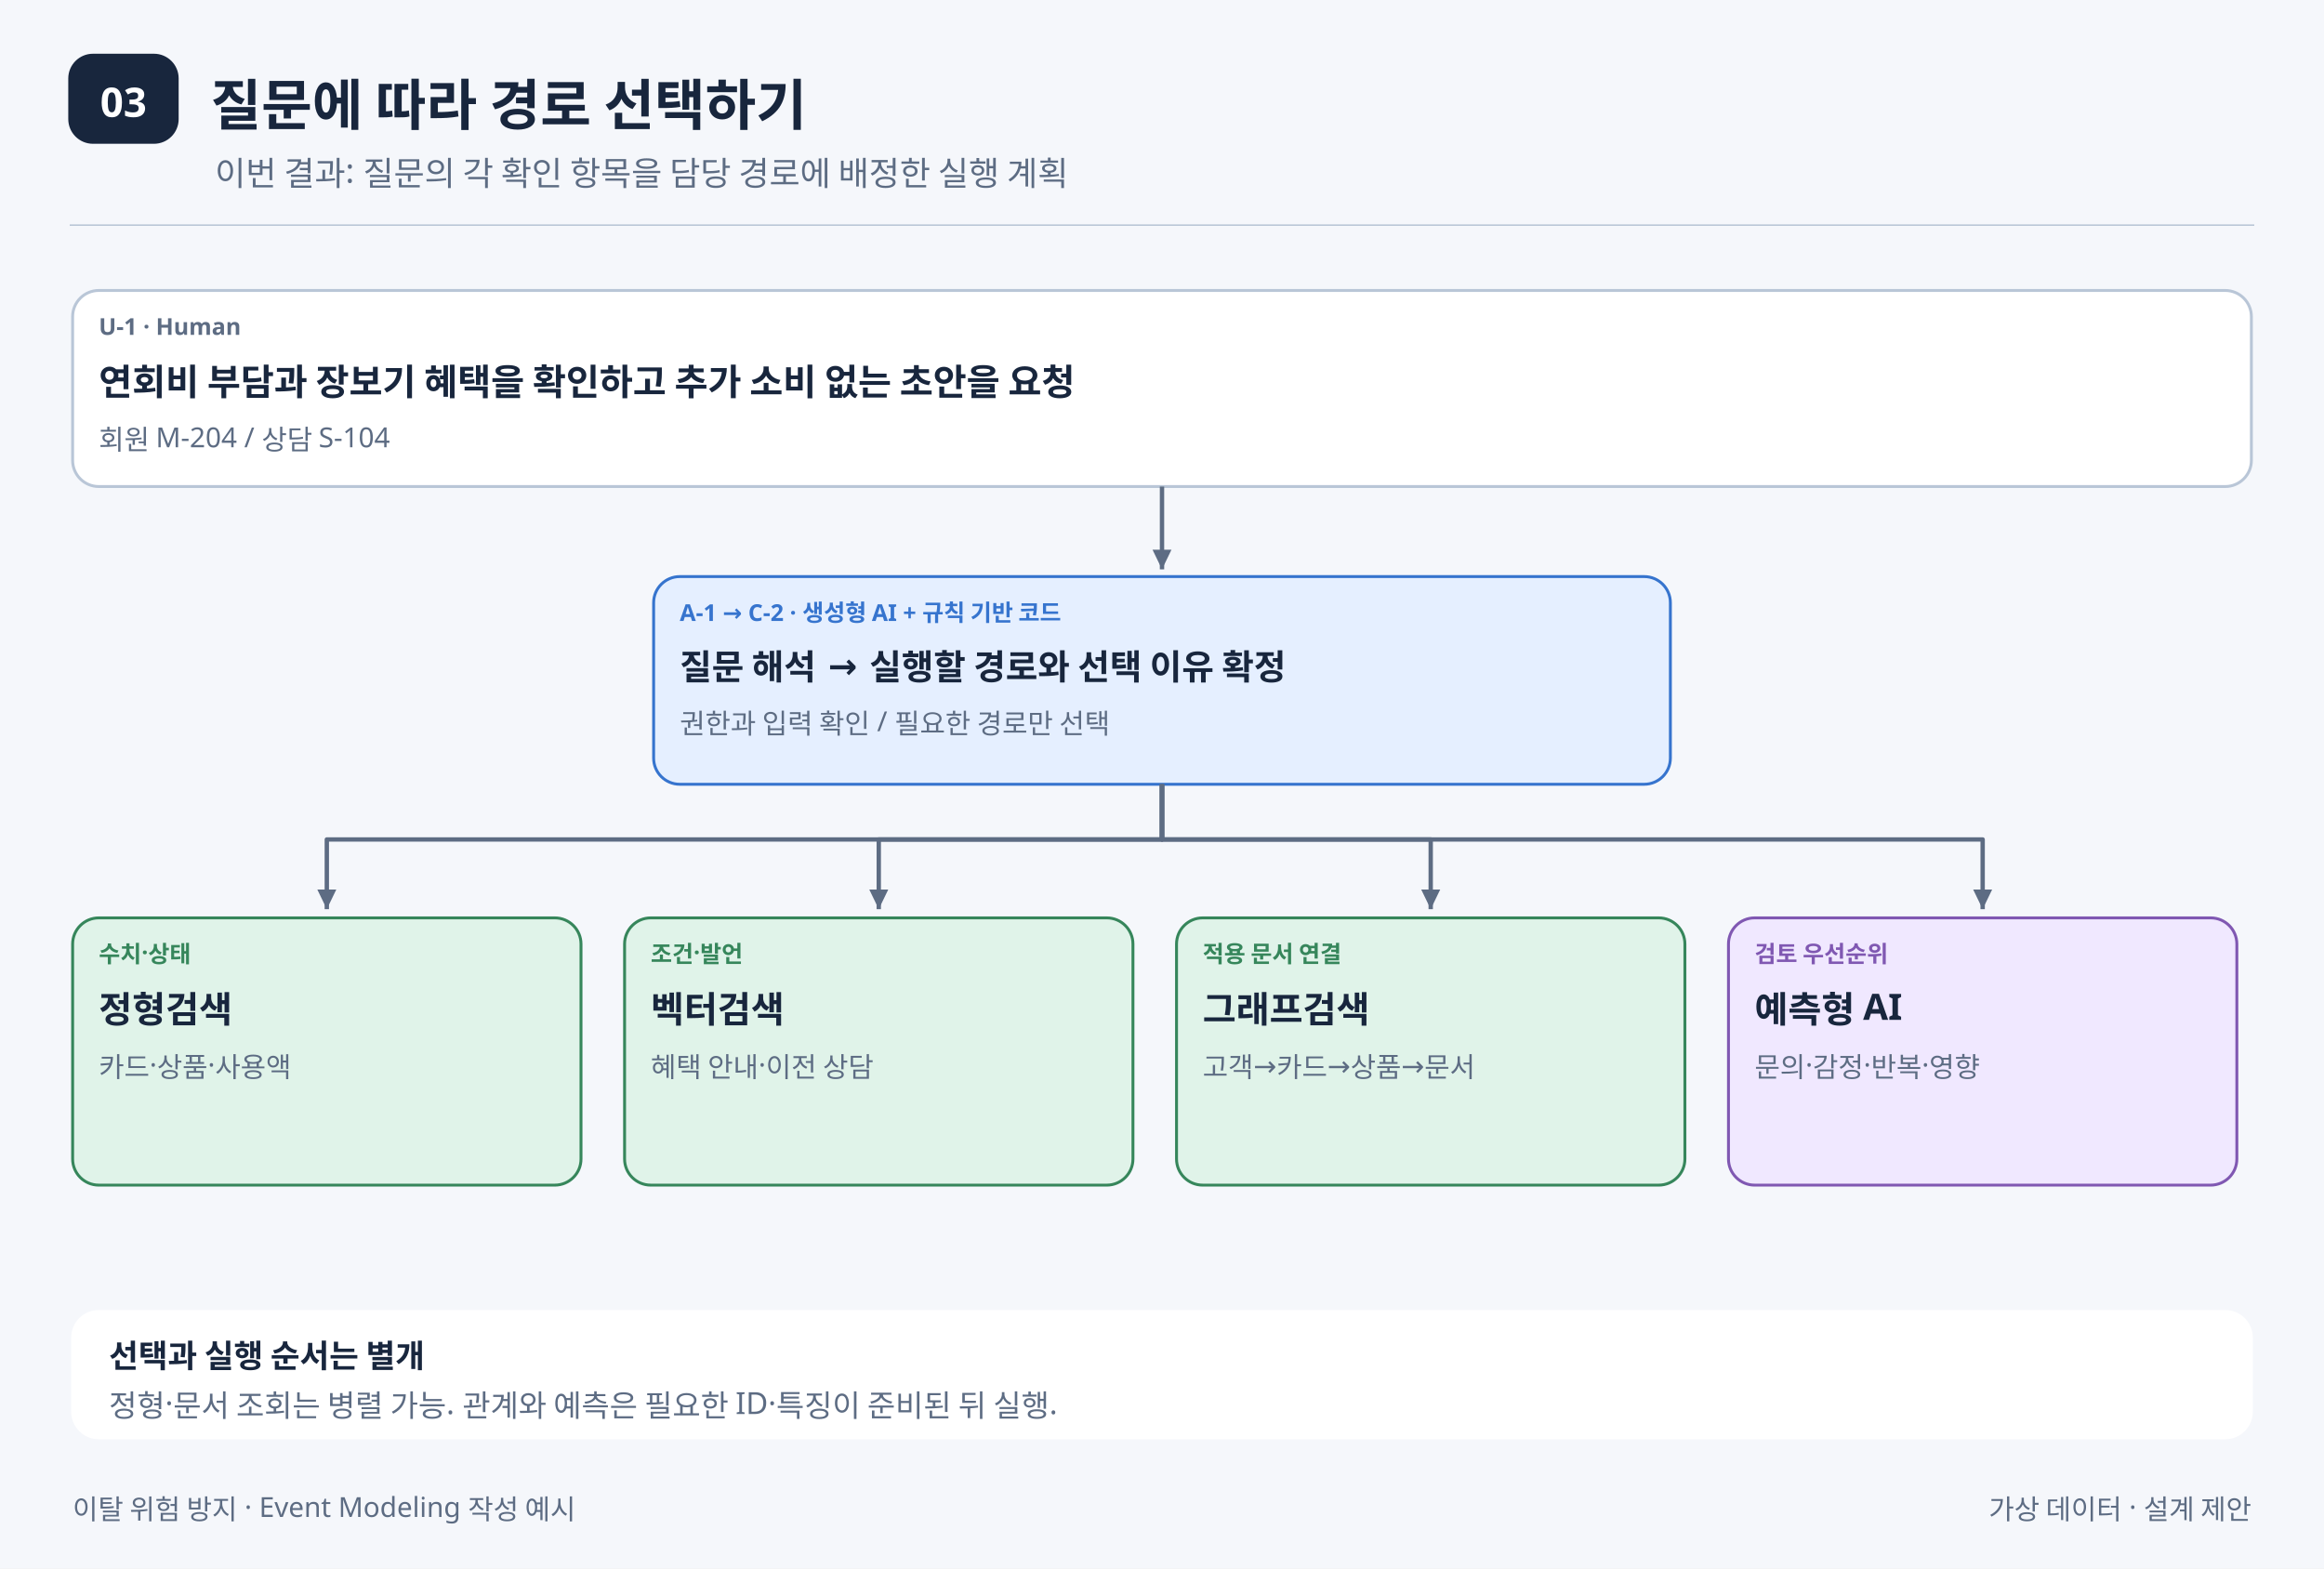
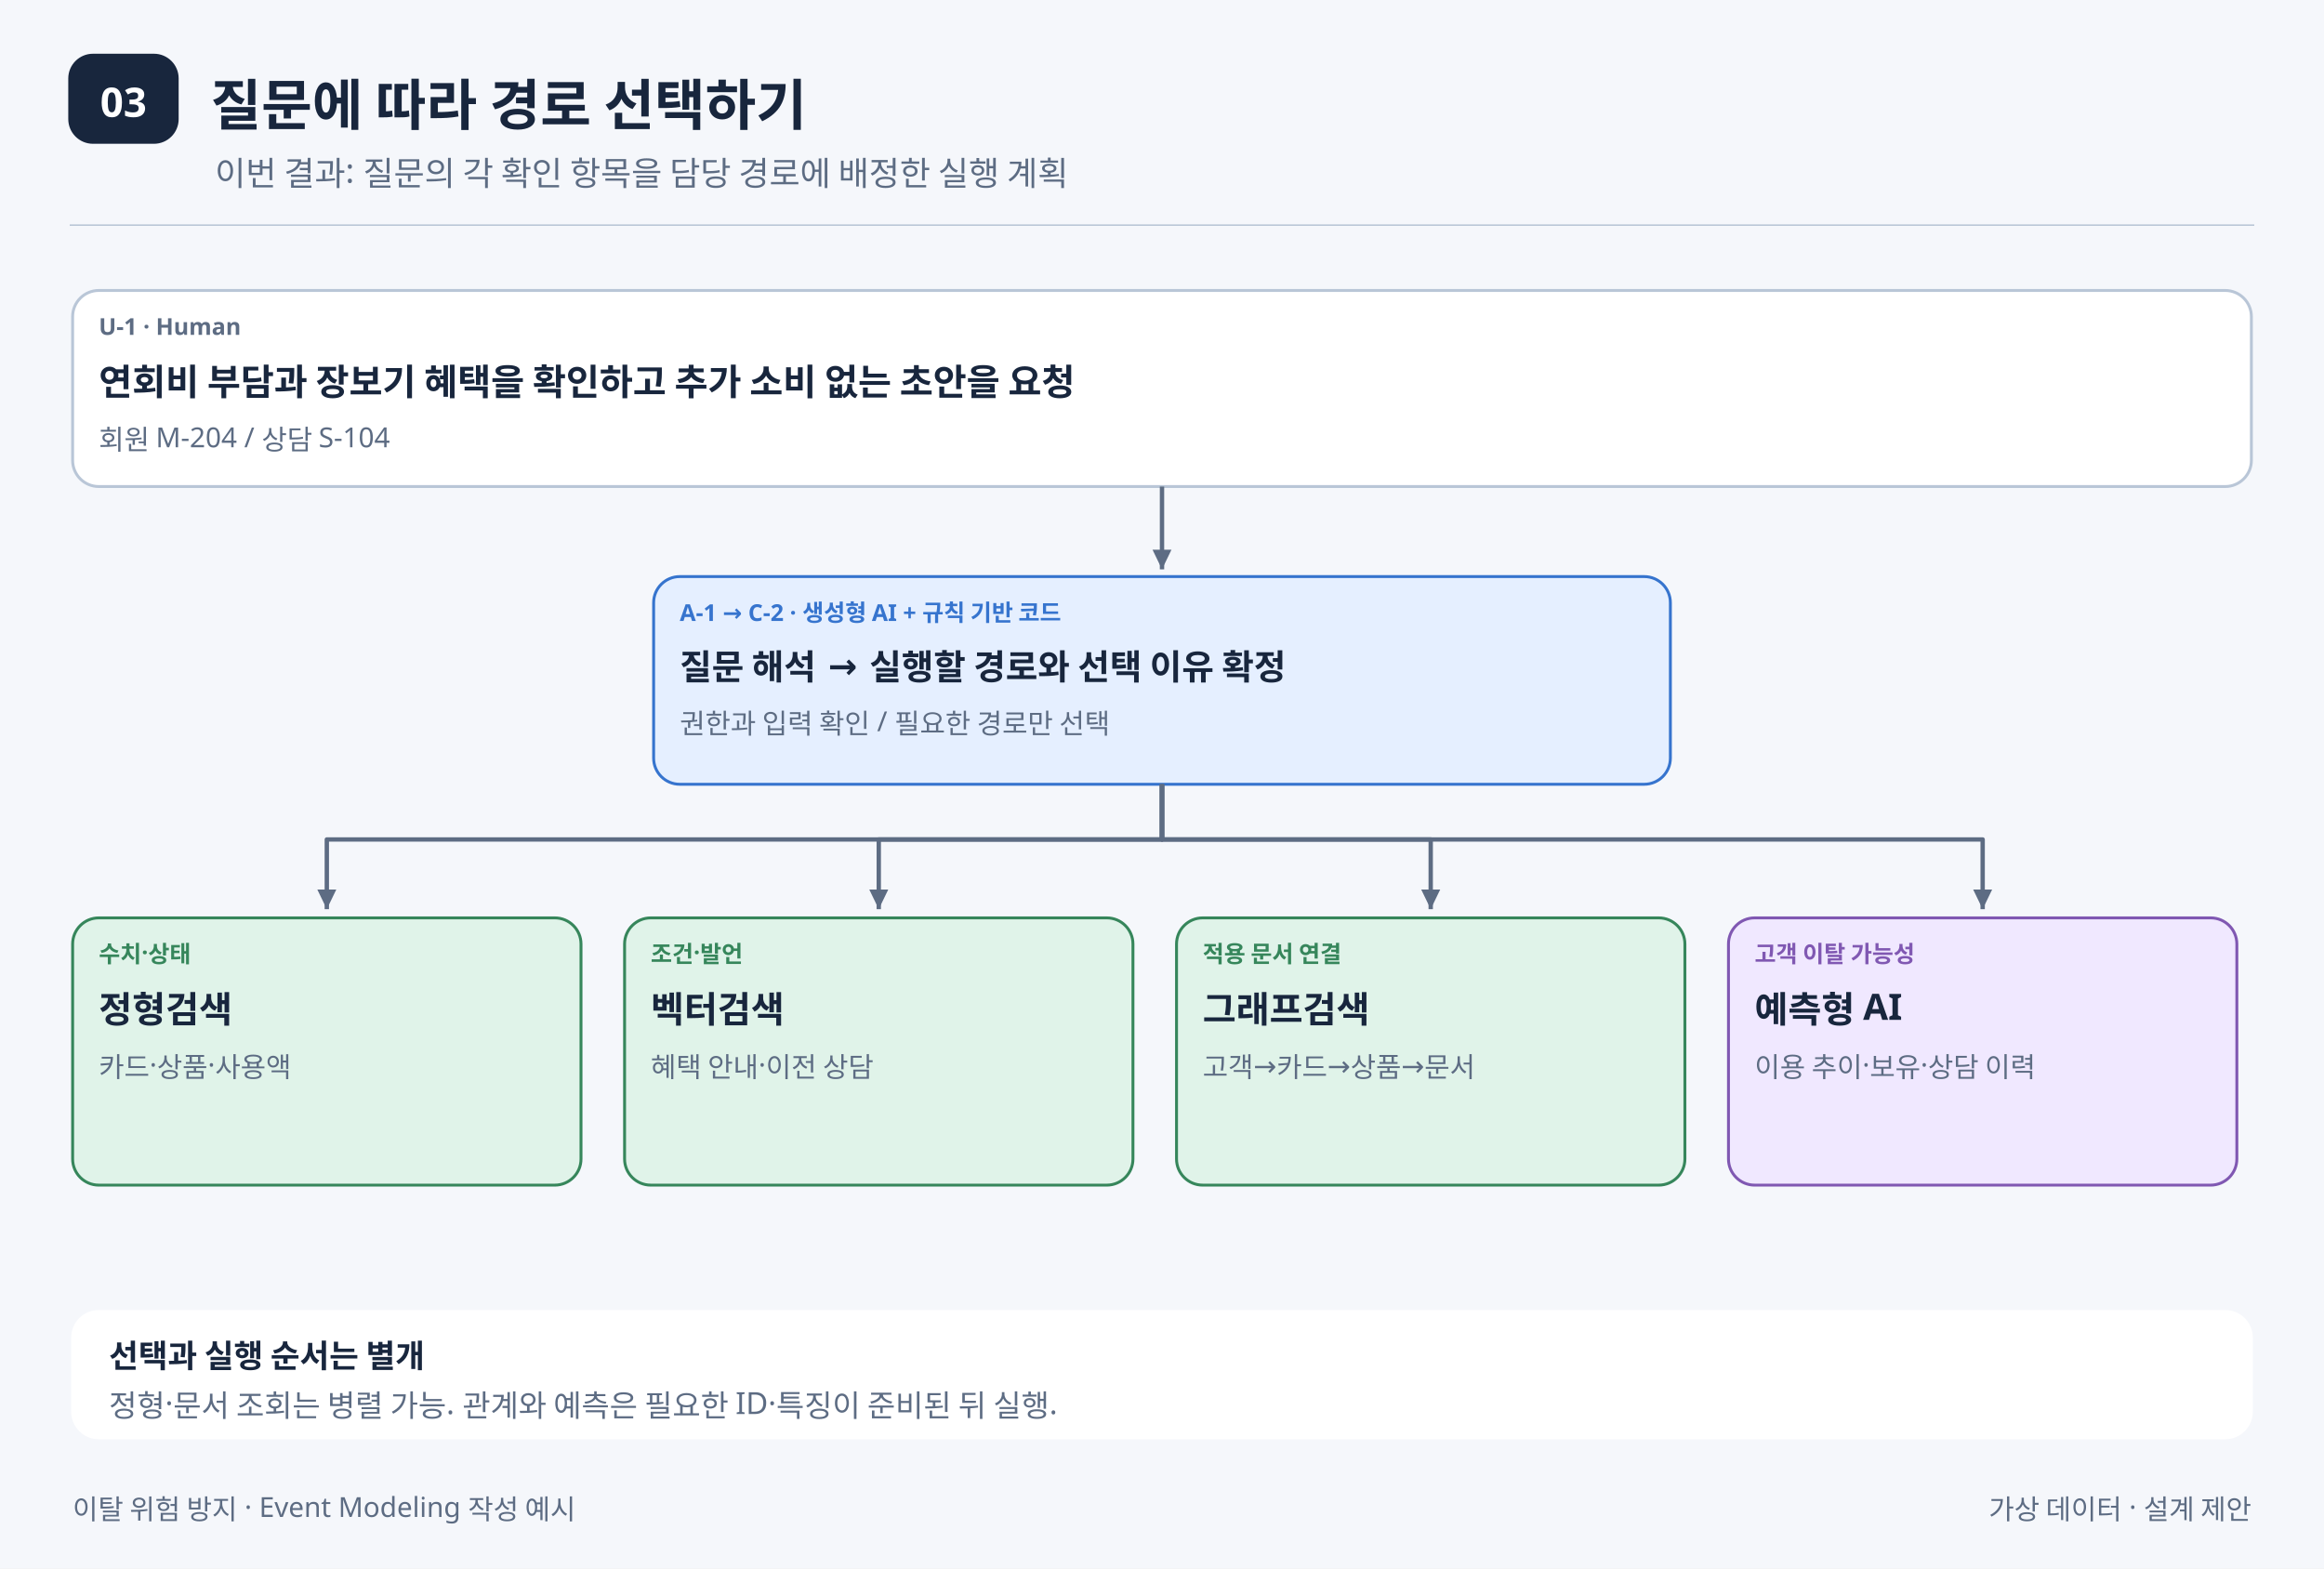
<svg xmlns="http://www.w3.org/2000/svg" width="1600" height="1080" viewBox="0 0 1600 1080">
  <rect width="1600" height="1080" fill="#F5F7FB" />
  <rect x="48" y="38" width="74" height="60" rx="16" fill="#18263D" stroke="#18263D" stroke-width="2" />
  <text x="85" y="80.48" text-anchor="middle" font-family="Malgun Gothic, sans-serif" font-size="28" font-weight="700" fill="#FFFFFF">03</text>
  <text x="145" y="86.08" text-anchor="start" font-family="Malgun Gothic, sans-serif" font-size="38" font-weight="700" fill="#18263D">질문에 따라 경로 선택하기</text>
  <text x="148" y="127.68" text-anchor="start" font-family="Malgun Gothic, sans-serif" font-size="23" font-weight="400" fill="#5D6C83">이번 결과: 질문의 각 확인 항목을 담당 경로에 배정한 실행 계획</text>
  <polyline points="48,155 1552,155" fill="none" stroke="#B9C6D7" stroke-width="1" stroke-dasharray="none" stroke-linejoin="round" />
  <text x="50" y="1046.04" text-anchor="start" font-family="Malgun Gothic, sans-serif" font-size="19" font-weight="400" fill="#5D6C83">이탈 위험 방지 · Event Modeling 작성 예시</text>
  <text x="1550" y="1046.04" text-anchor="end" font-family="Malgun Gothic, sans-serif" font-size="19" font-weight="400" fill="#5D6C83">가상 데이터 · 설계 제안</text>
  <rect x="50" y="200" width="1500" height="135" rx="18" fill="#FFFFFF" stroke="#B9C6D7" stroke-width="2" />
  <text x="68" y="230.56" text-anchor="start" font-family="Malgun Gothic, sans-serif" font-size="16" font-weight="700" fill="#5D6C83">U-1 · Human</text>
  <text x="68" y="272.0" text-anchor="start" font-family="Malgun Gothic, sans-serif" font-size="25" font-weight="700" fill="#18263D">연회비 부담과 장보기 혜택을 확인하고 추가 소비 없는 초안을 요청</text>
  <text x="68" y="309.54" text-anchor="start" font-family="Malgun Gothic, sans-serif" font-size="19" font-weight="400" fill="#5D6C83">회원 M-204 / 상담 S-104</text>
  <rect x="450" y="397" width="700" height="143" rx="18" fill="#E5EFFF" stroke="#3674CE" stroke-width="2" />
  <text x="468" y="427.56" text-anchor="start" font-family="Malgun Gothic, sans-serif" font-size="16" font-weight="700" fill="#3674CE">A-1 → C-2 · 생성형 AI + 규칙 기반 코드</text>
  <text x="468" y="467.84" text-anchor="start" font-family="Malgun Gothic, sans-serif" font-size="24" font-weight="700" fill="#18263D">질문 해석 → 실행할 경로와 선택 이유 확정</text>
  <text x="468" y="505.04" text-anchor="start" font-family="Malgun Gothic, sans-serif" font-size="19" font-weight="400" fill="#5D6C83">권한과 입력 확인 / 필요한 경로만 선택</text>
  <polyline points="800,335 800,392" fill="none" stroke="#5D6C83" stroke-width="3" stroke-dasharray="none" stroke-linejoin="round" />
  <polygon points="800,392 793.476,378.493 806.524,378.493" fill="#5D6C83" />
  <polyline points="800,540 800,578 225,578 225,626" fill="none" stroke="#5D6C83" stroke-width="3" stroke-dasharray="none" stroke-linejoin="round" />
  <polygon points="225,626 218.476,612.493 231.524,612.493" fill="#5D6C83" />
  <rect x="50" y="632" width="350" height="184" rx="18" fill="#E0F3E9" stroke="#36865B" stroke-width="2" />
  <text x="68" y="662.56" text-anchor="start" font-family="Malgun Gothic, sans-serif" font-size="16" font-weight="700" fill="#36865B">수치·상태</text>
  <text x="68" y="704.0" text-anchor="start" font-family="Malgun Gothic, sans-serif" font-size="25" font-weight="700" fill="#18263D">정형검색</text>
  <text x="68" y="741.54" text-anchor="start" font-family="Malgun Gothic, sans-serif" font-size="19" font-weight="400" fill="#5D6C83">카드·상품·사용액</text>
  <polyline points="800,540 800,578 605,578 605,626" fill="none" stroke="#5D6C83" stroke-width="3" stroke-dasharray="none" stroke-linejoin="round" />
  <polygon points="605,626 598.476,612.493 611.524,612.493" fill="#5D6C83" />
  <rect x="430" y="632" width="350" height="184" rx="18" fill="#E0F3E9" stroke="#36865B" stroke-width="2" />
  <text x="448" y="662.56" text-anchor="start" font-family="Malgun Gothic, sans-serif" font-size="16" font-weight="700" fill="#36865B">조건·발언</text>
  <text x="448" y="704.0" text-anchor="start" font-family="Malgun Gothic, sans-serif" font-size="25" font-weight="700" fill="#18263D">벡터검색</text>
  <text x="448" y="741.54" text-anchor="start" font-family="Malgun Gothic, sans-serif" font-size="19" font-weight="400" fill="#5D6C83">혜택 안내·이전 상담</text>
  <polyline points="800,540 800,578 985,578 985,626" fill="none" stroke="#5D6C83" stroke-width="3" stroke-dasharray="none" stroke-linejoin="round" />
  <polygon points="985,626 978.476,612.493 991.524,612.493" fill="#5D6C83" />
  <rect x="810" y="632" width="350" height="184" rx="18" fill="#E0F3E9" stroke="#36865B" stroke-width="2" />
  <text x="828" y="662.56" text-anchor="start" font-family="Malgun Gothic, sans-serif" font-size="16" font-weight="700" fill="#36865B">적용 문서 연결</text>
  <text x="828" y="704.0" text-anchor="start" font-family="Malgun Gothic, sans-serif" font-size="25" font-weight="700" fill="#18263D">그래프검색</text>
  <text x="828" y="741.54" text-anchor="start" font-family="Malgun Gothic, sans-serif" font-size="19" font-weight="400" fill="#5D6C83">고객→카드→상품→문서</text>
  <polyline points="800,540 800,578 1365,578 1365,626" fill="none" stroke="#5D6C83" stroke-width="3" stroke-dasharray="none" stroke-linejoin="round" />
  <polygon points="1365,626 1358.476,612.493 1371.524,612.493" fill="#5D6C83" />
  <rect x="1190" y="632" width="350" height="184" rx="18" fill="#F0E8FF" stroke="#8058B2" stroke-width="2" />
-   <text x="1208" y="662.56" text-anchor="start" font-family="Malgun Gothic, sans-serif" font-size="16" font-weight="700" fill="#8058B2">검토 우선순위</text>
+   <text x="1208" y="662.56" text-anchor="start" font-family="Malgun Gothic, sans-serif" font-size="16" font-weight="700" fill="#8058B2">고객 이탈 가능성</text>
  <text x="1208" y="704.0" text-anchor="start" font-family="Malgun Gothic, sans-serif" font-size="25" font-weight="700" fill="#18263D">예측형 AI</text>
-   <text x="1208" y="741.54" text-anchor="start" font-family="Malgun Gothic, sans-serif" font-size="19" font-weight="400" fill="#5D6C83">문의·감정·반복·영향</text>
+   <text x="1208" y="741.54" text-anchor="start" font-family="Malgun Gothic, sans-serif" font-size="19" font-weight="400" fill="#5D6C83">이용 추이·보유·상담 이력</text>
  <rect x="50" y="903" width="1500" height="87" rx="18" fill="#FFFFFF" stroke="#FFFFFF" stroke-width="2" />
  <text x="75" y="941.52" text-anchor="start" font-family="Malgun Gothic, sans-serif" font-size="22" font-weight="700" fill="#18263D">선택과 실행 순서는 별개</text>
  <text x="75" y="975.36" text-anchor="start" font-family="Malgun Gothic, sans-serif" font-size="21" font-weight="400" fill="#5D6C83">정형·문서 조회는 병렬 가능. 관계와 예측은 필요한 ID·특징이 준비된 뒤 실행.</text>
</svg>
